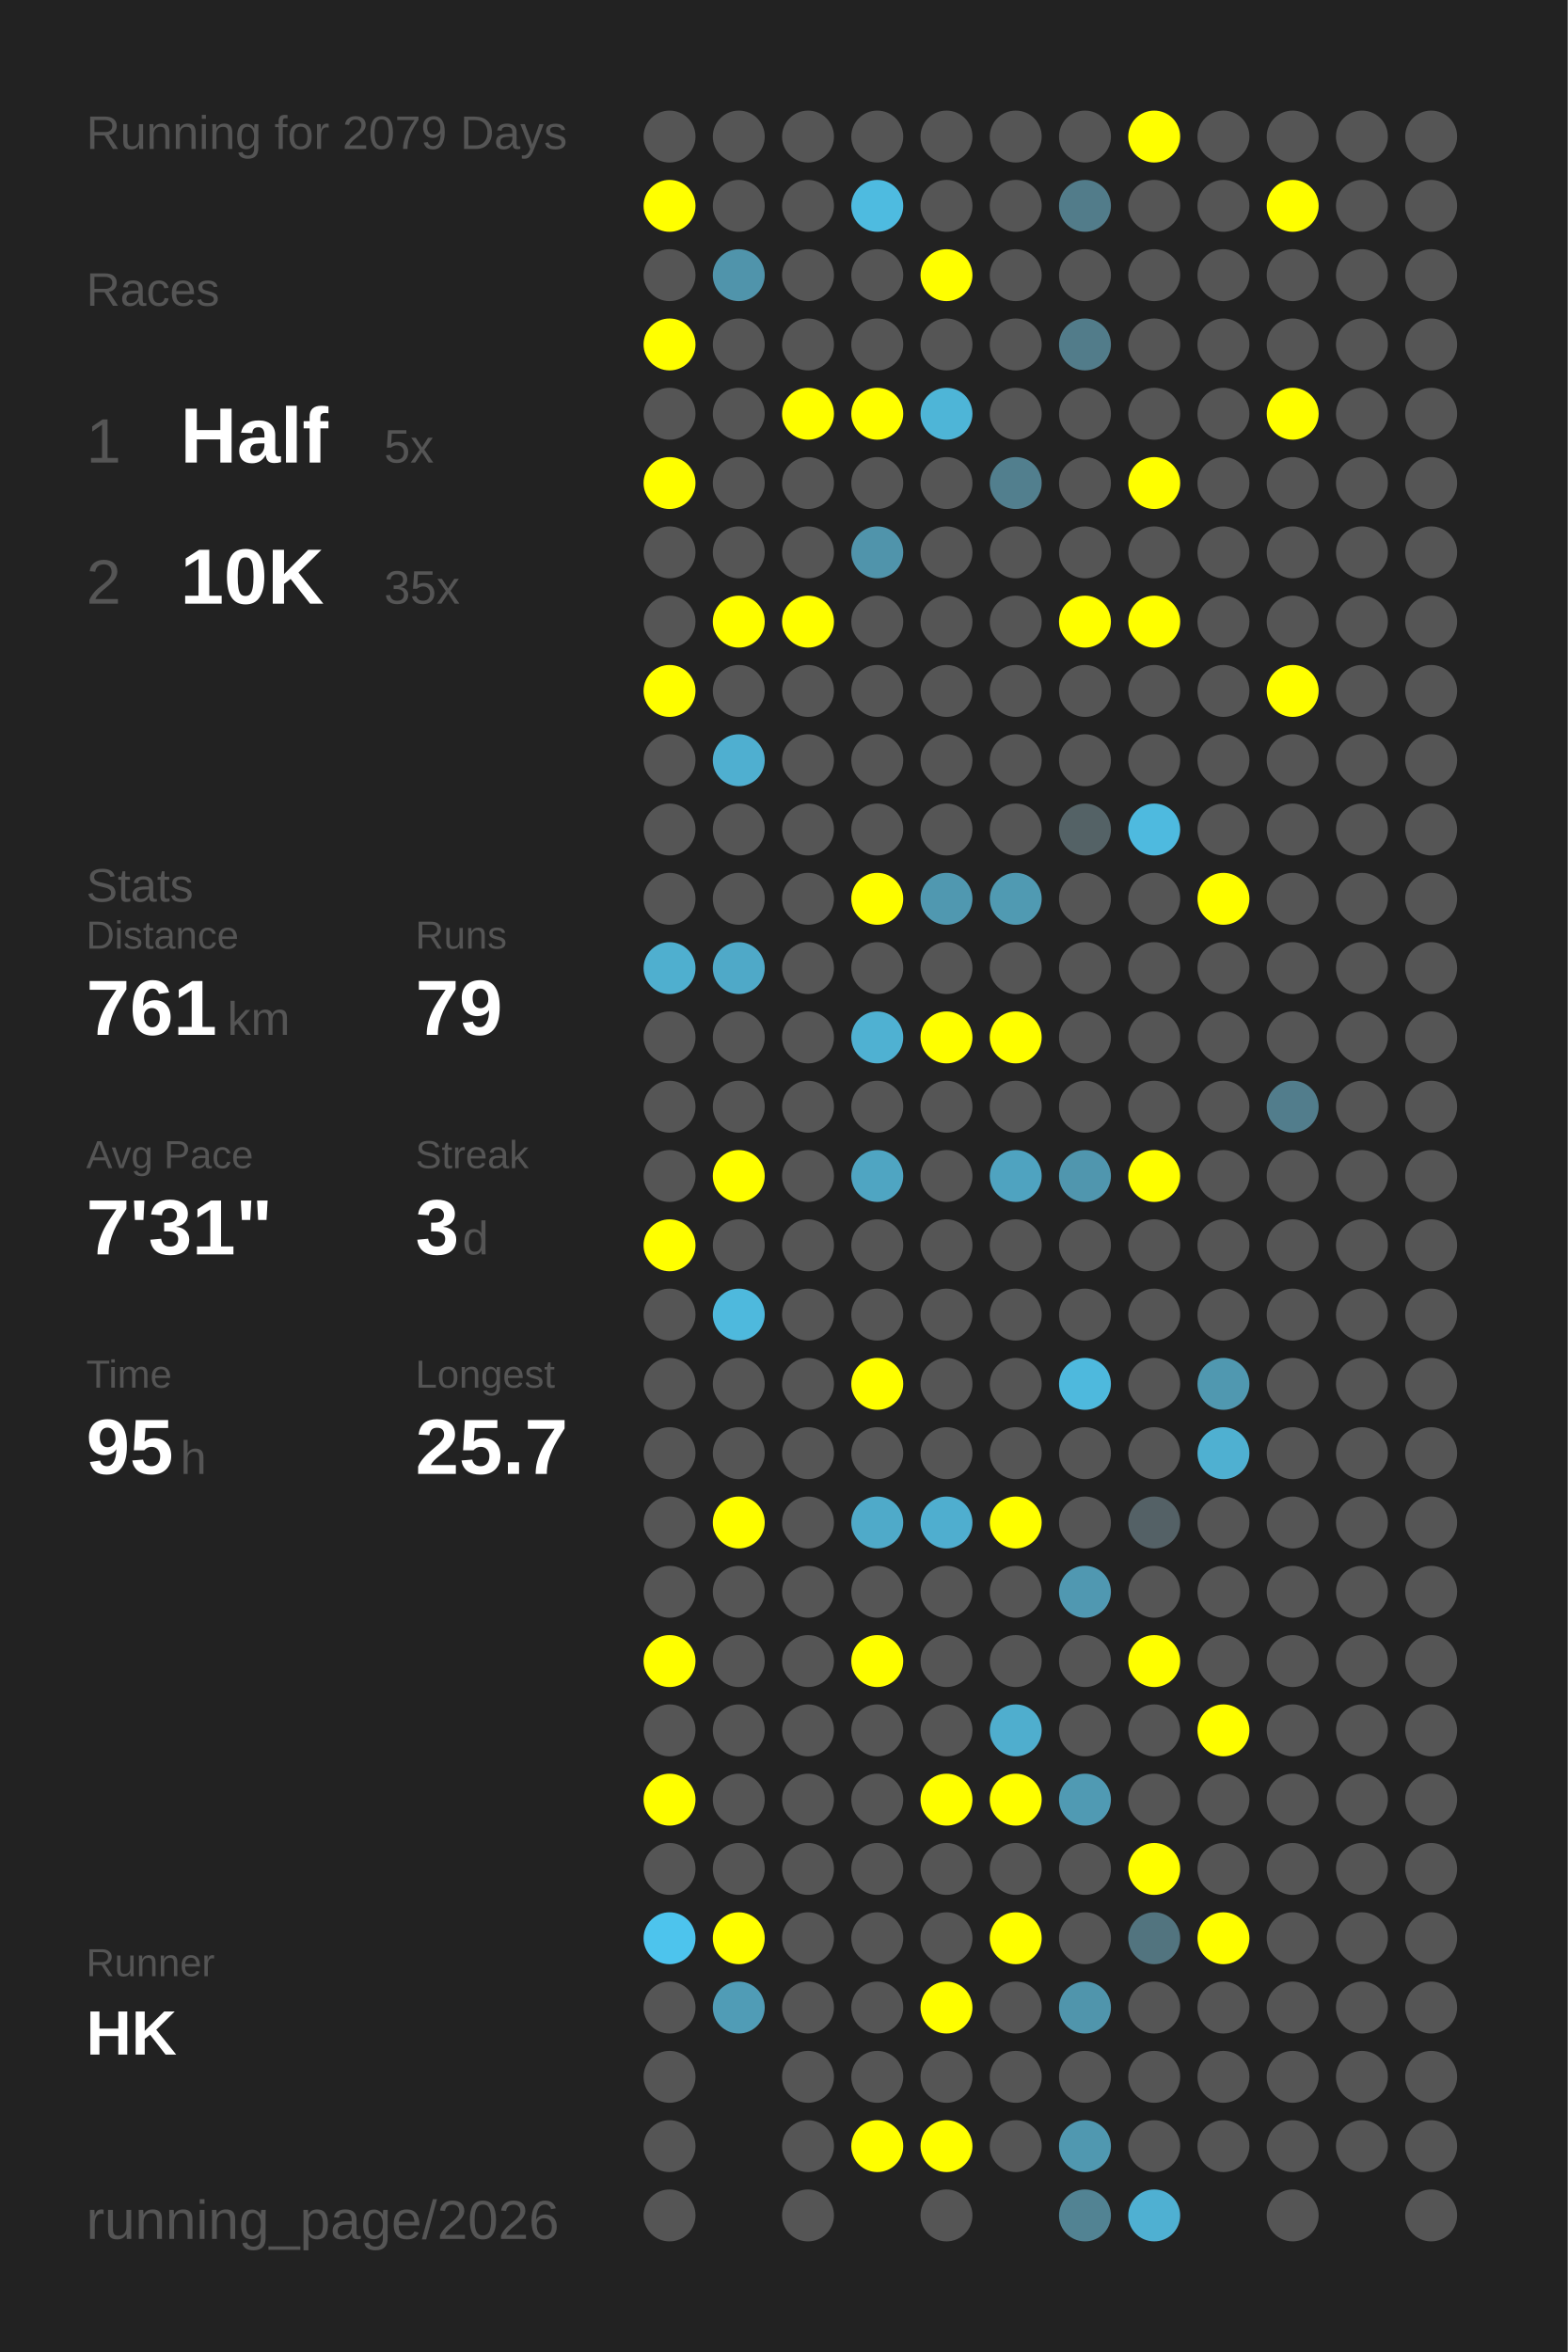
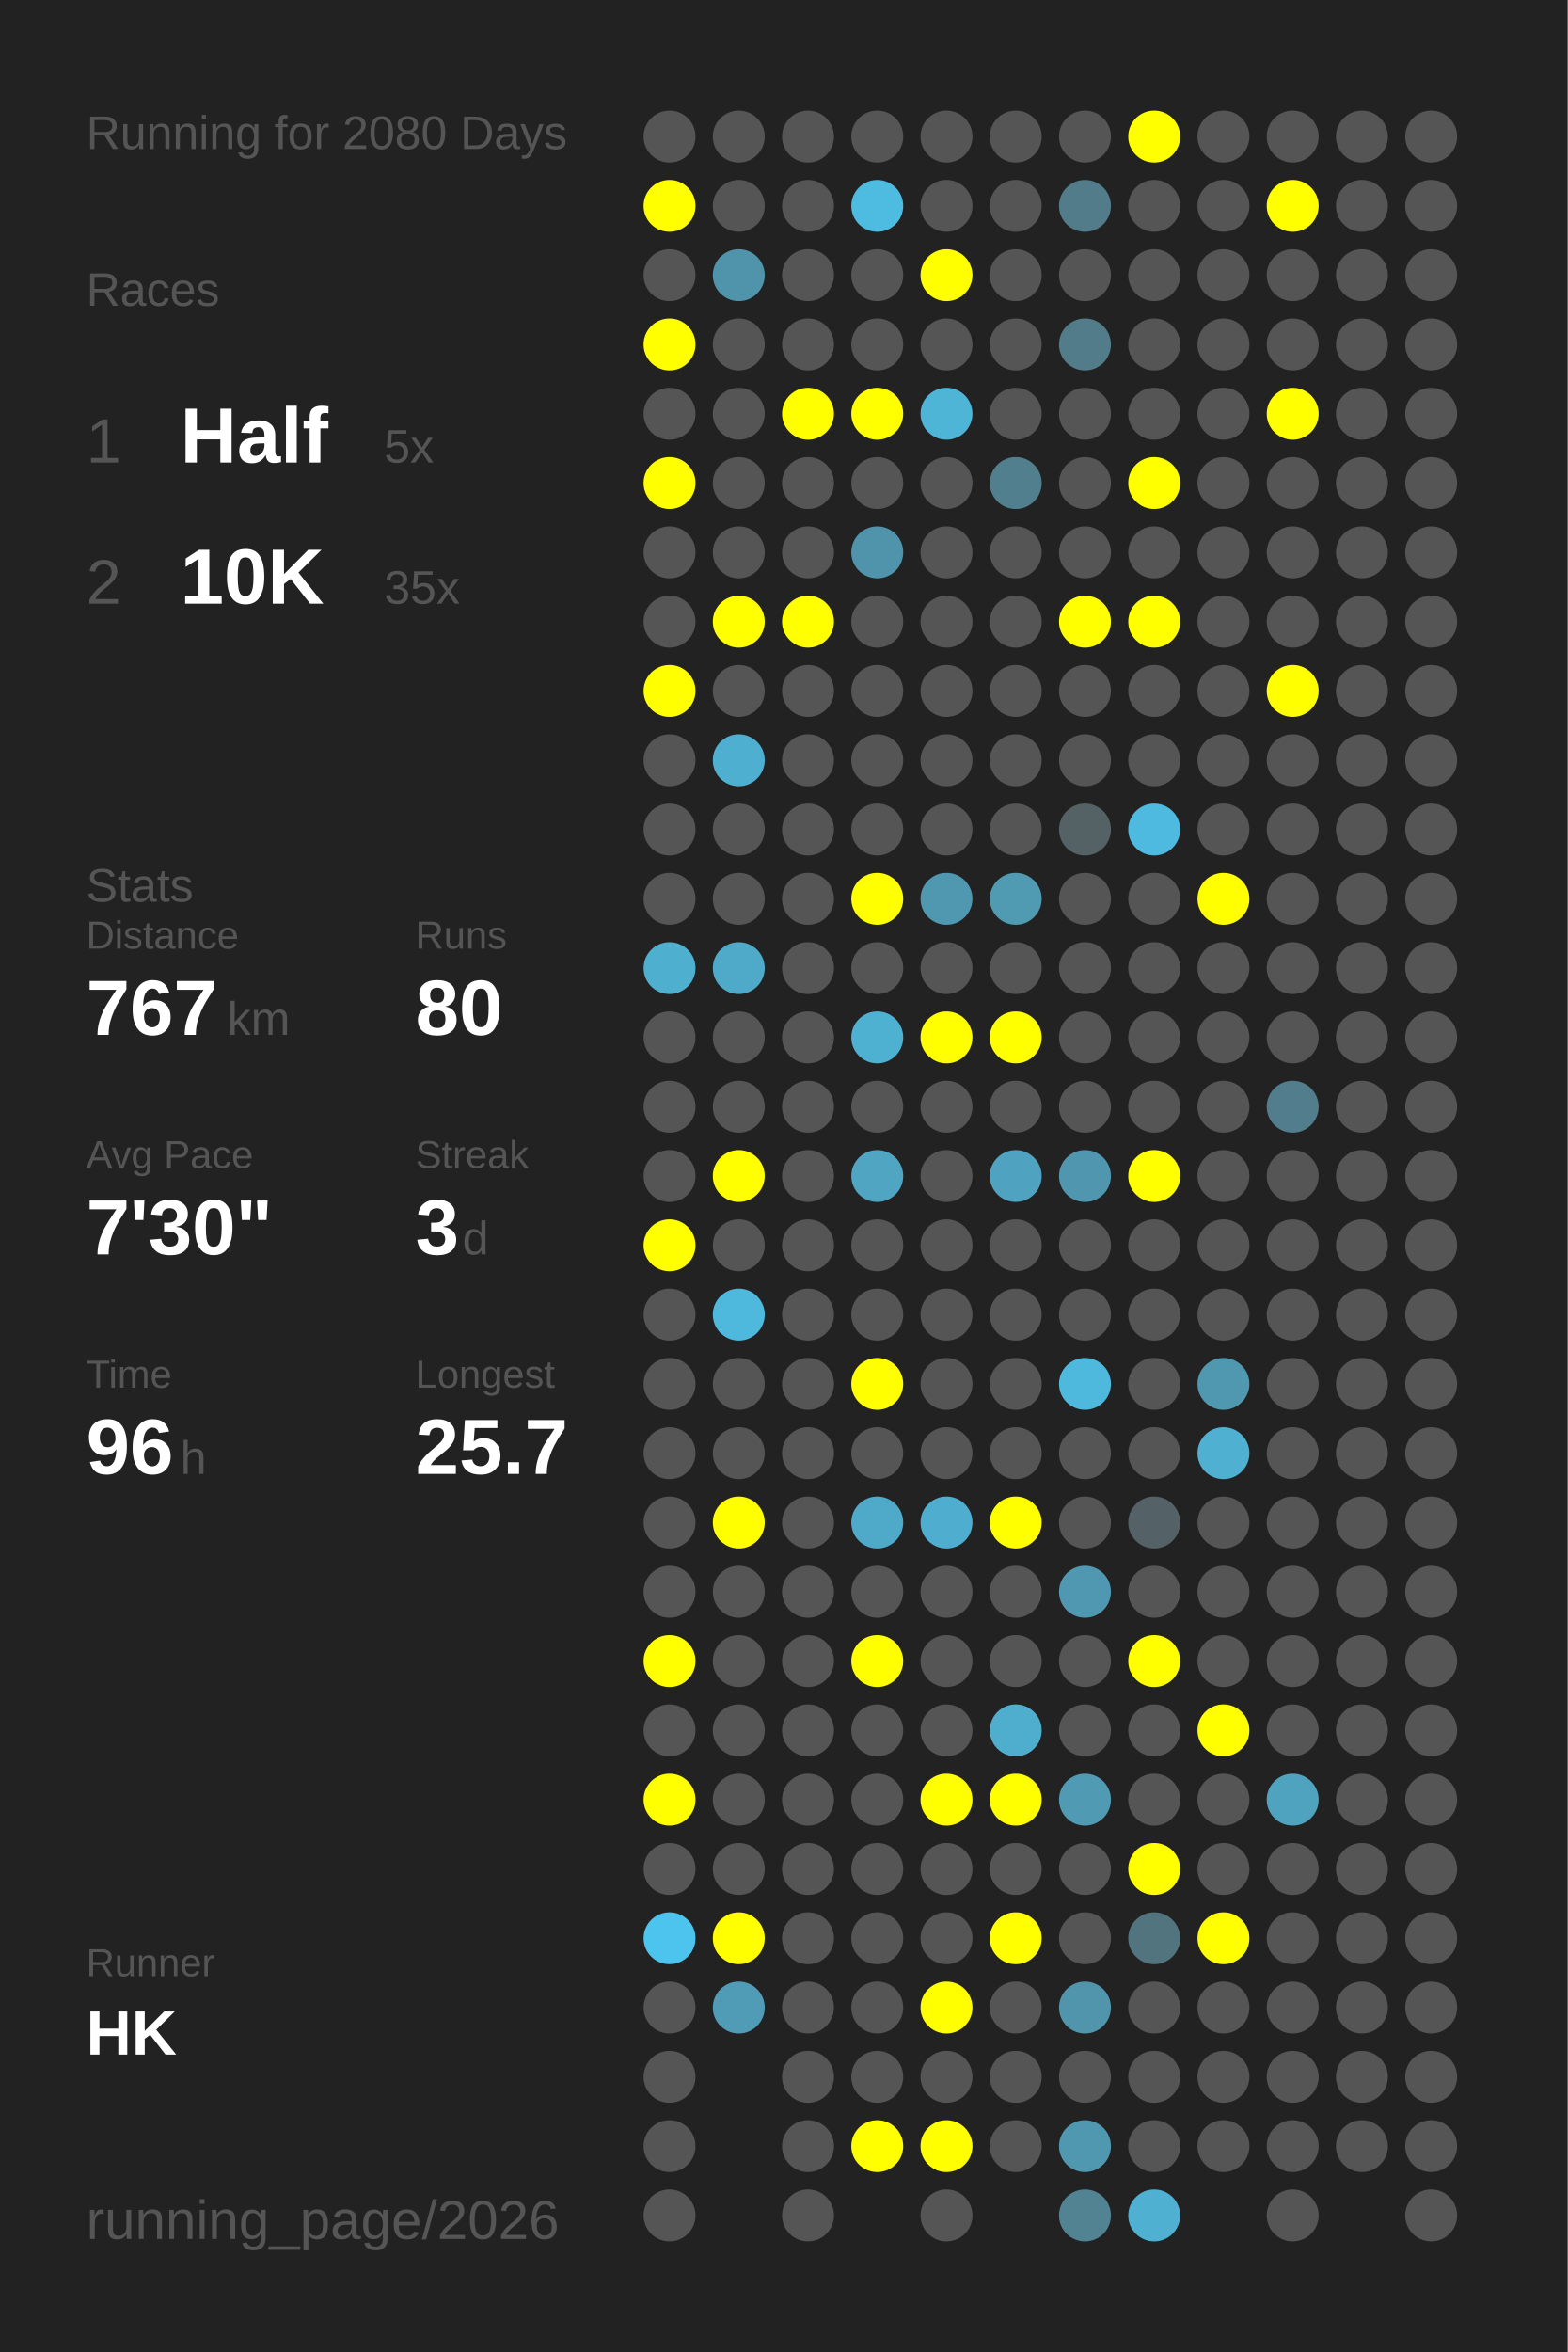
<svg xmlns="http://www.w3.org/2000/svg" baseProfile="full" height="300mm" version="1.1" viewBox="0,0,200,300" width="200mm">
  <defs />
  <rect fill="#222222" height="300" width="200" x="0" y="0" />
-   <text fill="#555555" style="font-size:6px; font-family:Arial;" x="11" y="19">Running for 2079 Days</text>
+   <text fill="#555555" style="font-size:6px; font-family:Arial;" x="11" y="19">Running for 2080 Days</text>
  <text fill="#555555" style="font-size:6px; font-family:Arial;" x="11" y="39">Races</text>
  <text fill="#555555" style="font-size:8px; font-family:Arial;" x="11" y="59">1</text>
  <text fill="#FFFFFF" style="font-size:10px; font-family:Arial; font-weight:bold;" x="23" y="59">Half</text>
  <text fill="#555555" style="font-size:6px; font-family:Arial;" x="49" y="59">5x</text>
  <text fill="#555555" style="font-size:8px; font-family:Arial;" x="11" y="77">2</text>
  <text fill="#FFFFFF" style="font-size:10px; font-family:Arial; font-weight:bold;" x="23" y="77">10K</text>
  <text fill="#555555" style="font-size:6px; font-family:Arial;" x="49" y="77">35x</text>
  <text fill="#555555" style="font-size:6px; font-family:Arial;" x="11" y="115">Stats</text>
  <text fill="#555555" style="font-size:5px; font-family:Arial;" x="11" y="121">Distance</text>
-   <text fill="#FFFFFF" style="font-size:10px; font-family:Arial; font-weight:bold;" x="11" y="132">761</text>
+   <text fill="#FFFFFF" style="font-size:10px; font-family:Arial; font-weight:bold;" x="11" y="132">767</text>
  <text fill="#555555" style="font-size:6px; font-family:Arial;" x="29" y="132">km</text>
  <text fill="#555555" style="font-size:5px; font-family:Arial;" x="53" y="121">Runs</text>
-   <text fill="#FFFFFF" style="font-size:10px; font-family:Arial; font-weight:bold;" x="53" y="132">79</text>
+   <text fill="#FFFFFF" style="font-size:10px; font-family:Arial; font-weight:bold;" x="53" y="132">80</text>
  <text fill="#555555" style="font-size:5px; font-family:Arial;" x="11" y="149">Avg Pace</text>
-   <text fill="#FFFFFF" style="font-size:10px; font-family:Arial; font-weight:bold;" x="11" y="160">7'31"</text>
+   <text fill="#FFFFFF" style="font-size:10px; font-family:Arial; font-weight:bold;" x="11" y="160">7'30"</text>
  <text fill="#555555" style="font-size:5px; font-family:Arial;" x="53" y="149">Streak</text>
  <text fill="#FFFFFF" style="font-size:10px; font-family:Arial; font-weight:bold;" x="53" y="160">3</text>
  <text fill="#555555" style="font-size:6px; font-family:Arial;" x="59" y="160">d</text>
  <text fill="#555555" style="font-size:5px; font-family:Arial;" x="11" y="177">Time</text>
-   <text fill="#FFFFFF" style="font-size:10px; font-family:Arial; font-weight:bold;" x="11" y="188">95</text>
+   <text fill="#FFFFFF" style="font-size:10px; font-family:Arial; font-weight:bold;" x="11" y="188">96</text>
  <text fill="#555555" style="font-size:6px; font-family:Arial;" x="23" y="188">h</text>
  <text fill="#555555" style="font-size:5px; font-family:Arial;" x="53" y="177">Longest</text>
  <text fill="#FFFFFF" style="font-size:10px; font-family:Arial; font-weight:bold;" x="53" y="188">25.7</text>
  <text fill="#555555" style="font-size:5px; font-family:Arial;" x="11" y="252.065">Runner</text>
  <text fill="#FFFFFF" style="font-size:8px; font-family:Arial; font-weight:bold;" x="11" y="262.065">HK</text>
  <text fill="#555555" style="font-size:7px; font-family:Arial;" x="11" y="285.581">running_page/2026</text>
  <circle cx="85.417" cy="17.419" fill="#555555" r="3.312" />
  <circle cx="85.417" cy="26.258" fill="#FFFF00" r="3.312" />
  <circle cx="85.417" cy="35.097" fill="#555555" r="3.312" />
  <circle cx="85.417" cy="43.935" fill="#FFFF00" r="3.312" />
  <circle cx="85.417" cy="52.774" fill="#555555" r="3.312" />
  <circle cx="85.417" cy="61.613" fill="#FFFF00" r="3.312" />
  <circle cx="85.417" cy="70.452" fill="#555555" r="3.312" />
  <circle cx="85.417" cy="79.29" fill="#555555" r="3.312" />
  <circle cx="85.417" cy="88.129" fill="#FFFF00" r="3.312" />
  <circle cx="85.417" cy="96.968" fill="#555555" r="3.312" />
  <circle cx="85.417" cy="105.806" fill="#555555" r="3.312" />
  <circle cx="85.417" cy="114.645" fill="#555555" r="3.312" />
  <circle cx="85.417" cy="123.484" fill="#4fafcf" r="3.312" />
  <circle cx="85.417" cy="132.323" fill="#555555" r="3.312" />
  <circle cx="85.417" cy="141.161" fill="#555555" r="3.312" />
  <circle cx="85.417" cy="150" fill="#555555" r="3.312" />
  <circle cx="85.417" cy="158.839" fill="#FFFF00" r="3.312" />
  <circle cx="85.417" cy="167.677" fill="#555555" r="3.312" />
  <circle cx="85.417" cy="176.516" fill="#555555" r="3.312" />
  <circle cx="85.417" cy="185.355" fill="#555555" r="3.312" />
  <circle cx="85.417" cy="194.194" fill="#555555" r="3.312" />
  <circle cx="85.417" cy="203.032" fill="#555555" r="3.312" />
  <circle cx="85.417" cy="211.871" fill="#FFFF00" r="3.312" />
  <circle cx="85.417" cy="220.71" fill="#555555" r="3.312" />
  <circle cx="85.417" cy="229.548" fill="#FFFF00" r="3.312" />
  <circle cx="85.417" cy="238.387" fill="#555555" r="3.312" />
  <circle cx="85.417" cy="247.226" fill="#4dc4ed" r="3.312" />
  <circle cx="85.417" cy="256.065" fill="#555555" r="3.312" />
  <circle cx="85.417" cy="264.903" fill="#555555" r="3.312" />
  <circle cx="85.417" cy="273.742" fill="#555555" r="3.312" />
  <circle cx="85.417" cy="282.581" fill="#555555" r="3.312" />
  <circle cx="94.25" cy="17.419" fill="#555555" r="3.312" />
  <circle cx="94.25" cy="26.258" fill="#555555" r="3.312" />
  <circle cx="94.25" cy="35.097" fill="#5094ab" r="3.312" />
  <circle cx="94.25" cy="43.935" fill="#555555" r="3.312" />
  <circle cx="94.25" cy="52.774" fill="#555555" r="3.312" />
  <circle cx="94.25" cy="61.613" fill="#555555" r="3.312" />
  <circle cx="94.25" cy="70.452" fill="#555555" r="3.312" />
  <circle cx="94.25" cy="79.29" fill="#FFFF00" r="3.312" />
  <circle cx="94.25" cy="88.129" fill="#555555" r="3.312" />
  <circle cx="94.25" cy="96.968" fill="#4fafd0" r="3.312" />
  <circle cx="94.25" cy="105.806" fill="#555555" r="3.312" />
  <circle cx="94.25" cy="114.645" fill="#555555" r="3.312" />
  <circle cx="94.25" cy="123.484" fill="#4fa9c8" r="3.312" />
  <circle cx="94.25" cy="132.323" fill="#555555" r="3.312" />
  <circle cx="94.25" cy="141.161" fill="#555555" r="3.312" />
  <circle cx="94.25" cy="150" fill="#FFFF00" r="3.312" />
  <circle cx="94.25" cy="158.839" fill="#555555" r="3.312" />
  <circle cx="94.25" cy="167.677" fill="#4eb9dd" r="3.312" />
  <circle cx="94.25" cy="176.516" fill="#555555" r="3.312" />
  <circle cx="94.25" cy="185.355" fill="#555555" r="3.312" />
  <circle cx="94.25" cy="194.194" fill="#FFFF00" r="3.312" />
  <circle cx="94.25" cy="203.032" fill="#555555" r="3.312" />
  <circle cx="94.25" cy="211.871" fill="#555555" r="3.312" />
  <circle cx="94.25" cy="220.71" fill="#555555" r="3.312" />
  <circle cx="94.25" cy="229.548" fill="#555555" r="3.312" />
  <circle cx="94.25" cy="238.387" fill="#555555" r="3.312" />
  <circle cx="94.25" cy="247.226" fill="#FFFF00" r="3.312" />
  <circle cx="94.25" cy="256.065" fill="#509cb6" r="3.312" />
  <circle cx="103.083" cy="17.419" fill="#555555" r="3.312" />
  <circle cx="103.083" cy="26.258" fill="#555555" r="3.312" />
  <circle cx="103.083" cy="35.097" fill="#555555" r="3.312" />
  <circle cx="103.083" cy="43.935" fill="#555555" r="3.312" />
  <circle cx="103.083" cy="52.774" fill="#FFFF00" r="3.312" />
  <circle cx="103.083" cy="61.613" fill="#555555" r="3.312" />
  <circle cx="103.083" cy="70.452" fill="#555555" r="3.312" />
  <circle cx="103.083" cy="79.29" fill="#FFFF00" r="3.312" />
  <circle cx="103.083" cy="88.129" fill="#555555" r="3.312" />
  <circle cx="103.083" cy="96.968" fill="#555555" r="3.312" />
  <circle cx="103.083" cy="105.806" fill="#555555" r="3.312" />
  <circle cx="103.083" cy="114.645" fill="#555555" r="3.312" />
  <circle cx="103.083" cy="123.484" fill="#555555" r="3.312" />
  <circle cx="103.083" cy="132.323" fill="#555555" r="3.312" />
  <circle cx="103.083" cy="141.161" fill="#555555" r="3.312" />
  <circle cx="103.083" cy="150" fill="#555555" r="3.312" />
  <circle cx="103.083" cy="158.839" fill="#555555" r="3.312" />
  <circle cx="103.083" cy="167.677" fill="#555555" r="3.312" />
  <circle cx="103.083" cy="176.516" fill="#555555" r="3.312" />
  <circle cx="103.083" cy="185.355" fill="#555555" r="3.312" />
  <circle cx="103.083" cy="194.194" fill="#555555" r="3.312" />
  <circle cx="103.083" cy="203.032" fill="#555555" r="3.312" />
  <circle cx="103.083" cy="211.871" fill="#555555" r="3.312" />
  <circle cx="103.083" cy="220.71" fill="#555555" r="3.312" />
  <circle cx="103.083" cy="229.548" fill="#555555" r="3.312" />
  <circle cx="103.083" cy="238.387" fill="#555555" r="3.312" />
  <circle cx="103.083" cy="247.226" fill="#555555" r="3.312" />
  <circle cx="103.083" cy="256.065" fill="#555555" r="3.312" />
  <circle cx="103.083" cy="264.903" fill="#555555" r="3.312" />
  <circle cx="103.083" cy="273.742" fill="#555555" r="3.312" />
  <circle cx="103.083" cy="282.581" fill="#555555" r="3.312" />
  <circle cx="111.917" cy="17.419" fill="#555555" r="3.312" />
  <circle cx="111.917" cy="26.258" fill="#4ebbe0" r="3.312" />
  <circle cx="111.917" cy="35.097" fill="#555555" r="3.312" />
  <circle cx="111.917" cy="43.935" fill="#555555" r="3.312" />
  <circle cx="111.917" cy="52.774" fill="#FFFF00" r="3.312" />
  <circle cx="111.917" cy="61.613" fill="#555555" r="3.312" />
  <circle cx="111.917" cy="70.452" fill="#5094ab" r="3.312" />
  <circle cx="111.917" cy="79.29" fill="#555555" r="3.312" />
  <circle cx="111.917" cy="88.129" fill="#555555" r="3.312" />
  <circle cx="111.917" cy="96.968" fill="#555555" r="3.312" />
  <circle cx="111.917" cy="105.806" fill="#555555" r="3.312" />
  <circle cx="111.917" cy="114.645" fill="#FFFF00" r="3.312" />
  <circle cx="111.917" cy="123.484" fill="#555555" r="3.312" />
  <circle cx="111.917" cy="132.323" fill="#4fb1d2" r="3.312" />
  <circle cx="111.917" cy="141.161" fill="#555555" r="3.312" />
  <circle cx="111.917" cy="150" fill="#4fa5c2" r="3.312" />
  <circle cx="111.917" cy="158.839" fill="#555555" r="3.312" />
  <circle cx="111.917" cy="167.677" fill="#555555" r="3.312" />
  <circle cx="111.917" cy="176.516" fill="#FFFF00" r="3.312" />
  <circle cx="111.917" cy="185.355" fill="#555555" r="3.312" />
  <circle cx="111.917" cy="194.194" fill="#4faac9" r="3.312" />
  <circle cx="111.917" cy="203.032" fill="#555555" r="3.312" />
  <circle cx="111.917" cy="211.871" fill="#FFFF00" r="3.312" />
  <circle cx="111.917" cy="220.71" fill="#555555" r="3.312" />
  <circle cx="111.917" cy="229.548" fill="#555555" r="3.312" />
  <circle cx="111.917" cy="238.387" fill="#555555" r="3.312" />
  <circle cx="111.917" cy="247.226" fill="#555555" r="3.312" />
  <circle cx="111.917" cy="256.065" fill="#555555" r="3.312" />
  <circle cx="111.917" cy="264.903" fill="#555555" r="3.312" />
  <circle cx="111.917" cy="273.742" fill="#FFFF00" r="3.312" />
  <circle cx="120.75" cy="17.419" fill="#555555" r="3.312" />
  <circle cx="120.75" cy="26.258" fill="#555555" r="3.312" />
  <circle cx="120.75" cy="35.097" fill="#FFFF00" r="3.312" />
  <circle cx="120.75" cy="43.935" fill="#555555" r="3.312" />
  <circle cx="120.75" cy="52.774" fill="#4eb5d7" r="3.312" />
  <circle cx="120.75" cy="61.613" fill="#555555" r="3.312" />
  <circle cx="120.75" cy="70.452" fill="#555555" r="3.312" />
  <circle cx="120.75" cy="79.29" fill="#555555" r="3.312" />
  <circle cx="120.75" cy="88.129" fill="#555555" r="3.312" />
  <circle cx="120.75" cy="96.968" fill="#555555" r="3.312" />
  <circle cx="120.75" cy="105.806" fill="#555555" r="3.312" />
  <circle cx="120.75" cy="114.645" fill="#5098b0" r="3.312" />
  <circle cx="120.75" cy="123.484" fill="#555555" r="3.312" />
  <circle cx="120.75" cy="132.323" fill="#FFFF00" r="3.312" />
  <circle cx="120.75" cy="141.161" fill="#555555" r="3.312" />
  <circle cx="120.75" cy="150" fill="#555555" r="3.312" />
  <circle cx="120.75" cy="158.839" fill="#555555" r="3.312" />
  <circle cx="120.75" cy="167.677" fill="#555555" r="3.312" />
  <circle cx="120.75" cy="176.516" fill="#555555" r="3.312" />
  <circle cx="120.75" cy="185.355" fill="#555555" r="3.312" />
  <circle cx="120.75" cy="194.194" fill="#4faecf" r="3.312" />
  <circle cx="120.75" cy="203.032" fill="#555555" r="3.312" />
  <circle cx="120.75" cy="211.871" fill="#555555" r="3.312" />
  <circle cx="120.75" cy="220.71" fill="#555555" r="3.312" />
  <circle cx="120.75" cy="229.548" fill="#FFFF00" r="3.312" />
  <circle cx="120.75" cy="238.387" fill="#555555" r="3.312" />
  <circle cx="120.75" cy="247.226" fill="#555555" r="3.312" />
  <circle cx="120.75" cy="256.065" fill="#FFFF00" r="3.312" />
  <circle cx="120.75" cy="264.903" fill="#555555" r="3.312" />
  <circle cx="120.75" cy="273.742" fill="#FFFF00" r="3.312" />
  <circle cx="120.75" cy="282.581" fill="#555555" r="3.312" />
  <circle cx="129.583" cy="17.419" fill="#555555" r="3.312" />
  <circle cx="129.583" cy="26.258" fill="#555555" r="3.312" />
  <circle cx="129.583" cy="35.097" fill="#555555" r="3.312" />
  <circle cx="129.583" cy="43.935" fill="#555555" r="3.312" />
  <circle cx="129.583" cy="52.774" fill="#555555" r="3.312" />
  <circle cx="129.583" cy="61.613" fill="#527f8e" r="3.312" />
  <circle cx="129.583" cy="70.452" fill="#555555" r="3.312" />
  <circle cx="129.583" cy="79.29" fill="#555555" r="3.312" />
  <circle cx="129.583" cy="88.129" fill="#555555" r="3.312" />
  <circle cx="129.583" cy="96.968" fill="#555555" r="3.312" />
  <circle cx="129.583" cy="105.806" fill="#555555" r="3.312" />
  <circle cx="129.583" cy="114.645" fill="#509ab2" r="3.312" />
  <circle cx="129.583" cy="123.484" fill="#555555" r="3.312" />
  <circle cx="129.583" cy="132.323" fill="#FFFF00" r="3.312" />
  <circle cx="129.583" cy="141.161" fill="#555555" r="3.312" />
  <circle cx="129.583" cy="150" fill="#4fa3c0" r="3.312" />
  <circle cx="129.583" cy="158.839" fill="#555555" r="3.312" />
  <circle cx="129.583" cy="167.677" fill="#555555" r="3.312" />
  <circle cx="129.583" cy="176.516" fill="#555555" r="3.312" />
  <circle cx="129.583" cy="185.355" fill="#555555" r="3.312" />
  <circle cx="129.583" cy="194.194" fill="#FFFF00" r="3.312" />
  <circle cx="129.583" cy="203.032" fill="#555555" r="3.312" />
  <circle cx="129.583" cy="211.871" fill="#555555" r="3.312" />
  <circle cx="129.583" cy="220.71" fill="#4faece" r="3.312" />
  <circle cx="129.583" cy="229.548" fill="#FFFF00" r="3.312" />
  <circle cx="129.583" cy="238.387" fill="#555555" r="3.312" />
  <circle cx="129.583" cy="247.226" fill="#FFFF00" r="3.312" />
  <circle cx="129.583" cy="256.065" fill="#555555" r="3.312" />
  <circle cx="129.583" cy="264.903" fill="#555555" r="3.312" />
  <circle cx="129.583" cy="273.742" fill="#555555" r="3.312" />
  <circle cx="138.417" cy="17.419" fill="#555555" r="3.312" />
  <circle cx="138.417" cy="26.258" fill="#527c8a" r="3.312" />
  <circle cx="138.417" cy="35.097" fill="#555555" r="3.312" />
  <circle cx="138.417" cy="43.935" fill="#527c8a" r="3.312" />
  <circle cx="138.417" cy="52.774" fill="#555555" r="3.312" />
  <circle cx="138.417" cy="61.613" fill="#555555" r="3.312" />
  <circle cx="138.417" cy="70.452" fill="#555555" r="3.312" />
  <circle cx="138.417" cy="79.29" fill="#FFFF00" r="3.312" />
  <circle cx="138.417" cy="88.129" fill="#555555" r="3.312" />
  <circle cx="138.417" cy="96.968" fill="#555555" r="3.312" />
  <circle cx="138.417" cy="105.806" fill="#546266" r="3.312" />
  <circle cx="138.417" cy="114.645" fill="#555555" r="3.312" />
  <circle cx="138.417" cy="123.484" fill="#555555" r="3.312" />
  <circle cx="138.417" cy="132.323" fill="#555555" r="3.312" />
  <circle cx="138.417" cy="141.161" fill="#555555" r="3.312" />
  <circle cx="138.417" cy="150" fill="#5096ae" r="3.312" />
  <circle cx="138.417" cy="158.839" fill="#555555" r="3.312" />
  <circle cx="138.417" cy="167.677" fill="#555555" r="3.312" />
  <circle cx="138.417" cy="176.516" fill="#4eb9dd" r="3.312" />
  <circle cx="138.417" cy="185.355" fill="#555555" r="3.312" />
  <circle cx="138.417" cy="194.194" fill="#555555" r="3.312" />
  <circle cx="138.417" cy="203.032" fill="#5098b1" r="3.312" />
  <circle cx="138.417" cy="211.871" fill="#555555" r="3.312" />
  <circle cx="138.417" cy="220.71" fill="#555555" r="3.312" />
  <circle cx="138.417" cy="229.548" fill="#509ab3" r="3.312" />
  <circle cx="138.417" cy="238.387" fill="#555555" r="3.312" />
  <circle cx="138.417" cy="247.226" fill="#555555" r="3.312" />
  <circle cx="138.417" cy="256.065" fill="#5095ac" r="3.312" />
  <circle cx="138.417" cy="264.903" fill="#555555" r="3.312" />
  <circle cx="138.417" cy="273.742" fill="#5098b0" r="3.312" />
  <circle cx="138.417" cy="282.581" fill="#528393" r="3.312" />
  <circle cx="147.25" cy="17.419" fill="#FFFF00" r="3.312" />
  <circle cx="147.25" cy="26.258" fill="#555555" r="3.312" />
  <circle cx="147.25" cy="35.097" fill="#555555" r="3.312" />
  <circle cx="147.25" cy="43.935" fill="#555555" r="3.312" />
  <circle cx="147.25" cy="52.774" fill="#555555" r="3.312" />
  <circle cx="147.25" cy="61.613" fill="#FFFF00" r="3.312" />
  <circle cx="147.25" cy="70.452" fill="#555555" r="3.312" />
  <circle cx="147.25" cy="79.29" fill="#FFFF00" r="3.312" />
  <circle cx="147.25" cy="88.129" fill="#555555" r="3.312" />
  <circle cx="147.25" cy="96.968" fill="#555555" r="3.312" />
  <circle cx="147.25" cy="105.806" fill="#4ebadf" r="3.312" />
  <circle cx="147.25" cy="114.645" fill="#555555" r="3.312" />
  <circle cx="147.25" cy="123.484" fill="#555555" r="3.312" />
  <circle cx="147.25" cy="132.323" fill="#555555" r="3.312" />
  <circle cx="147.25" cy="141.161" fill="#555555" r="3.312" />
  <circle cx="147.25" cy="150" fill="#FFFF00" r="3.312" />
  <circle cx="147.25" cy="158.839" fill="#555555" r="3.312" />
  <circle cx="147.25" cy="167.677" fill="#555555" r="3.312" />
  <circle cx="147.25" cy="176.516" fill="#555555" r="3.312" />
  <circle cx="147.25" cy="185.355" fill="#555555" r="3.312" />
  <circle cx="147.25" cy="194.194" fill="#546166" r="3.312" />
  <circle cx="147.25" cy="203.032" fill="#555555" r="3.312" />
  <circle cx="147.25" cy="211.871" fill="#FFFF00" r="3.312" />
  <circle cx="147.25" cy="220.71" fill="#555555" r="3.312" />
  <circle cx="147.25" cy="229.548" fill="#555555" r="3.312" />
  <circle cx="147.25" cy="238.387" fill="#FFFF00" r="3.312" />
  <circle cx="147.25" cy="247.226" fill="#52747f" r="3.312" />
  <circle cx="147.25" cy="256.065" fill="#555555" r="3.312" />
  <circle cx="147.25" cy="264.903" fill="#555555" r="3.312" />
  <circle cx="147.25" cy="273.742" fill="#555555" r="3.312" />
  <circle cx="147.25" cy="282.581" fill="#4fb0d2" r="3.312" />
  <circle cx="156.083" cy="17.419" fill="#555555" r="3.312" />
  <circle cx="156.083" cy="26.258" fill="#555555" r="3.312" />
  <circle cx="156.083" cy="35.097" fill="#555555" r="3.312" />
  <circle cx="156.083" cy="43.935" fill="#555555" r="3.312" />
  <circle cx="156.083" cy="52.774" fill="#555555" r="3.312" />
  <circle cx="156.083" cy="61.613" fill="#555555" r="3.312" />
  <circle cx="156.083" cy="70.452" fill="#555555" r="3.312" />
  <circle cx="156.083" cy="79.29" fill="#555555" r="3.312" />
  <circle cx="156.083" cy="88.129" fill="#555555" r="3.312" />
  <circle cx="156.083" cy="96.968" fill="#555555" r="3.312" />
  <circle cx="156.083" cy="105.806" fill="#555555" r="3.312" />
  <circle cx="156.083" cy="114.645" fill="#FFFF00" r="3.312" />
  <circle cx="156.083" cy="123.484" fill="#555555" r="3.312" />
  <circle cx="156.083" cy="132.323" fill="#555555" r="3.312" />
  <circle cx="156.083" cy="141.161" fill="#555555" r="3.312" />
  <circle cx="156.083" cy="150" fill="#555555" r="3.312" />
  <circle cx="156.083" cy="158.839" fill="#555555" r="3.312" />
  <circle cx="156.083" cy="167.677" fill="#555555" r="3.312" />
  <circle cx="156.083" cy="176.516" fill="#5098b0" r="3.312" />
  <circle cx="156.083" cy="185.355" fill="#4fb0d1" r="3.312" />
  <circle cx="156.083" cy="194.194" fill="#555555" r="3.312" />
  <circle cx="156.083" cy="203.032" fill="#555555" r="3.312" />
  <circle cx="156.083" cy="211.871" fill="#555555" r="3.312" />
  <circle cx="156.083" cy="220.71" fill="#FFFF00" r="3.312" />
  <circle cx="156.083" cy="229.548" fill="#555555" r="3.312" />
  <circle cx="156.083" cy="238.387" fill="#555555" r="3.312" />
  <circle cx="156.083" cy="247.226" fill="#FFFF00" r="3.312" />
  <circle cx="156.083" cy="256.065" fill="#555555" r="3.312" />
  <circle cx="156.083" cy="264.903" fill="#555555" r="3.312" />
  <circle cx="156.083" cy="273.742" fill="#555555" r="3.312" />
  <circle cx="164.917" cy="17.419" fill="#555555" r="3.312" />
  <circle cx="164.917" cy="26.258" fill="#FFFF00" r="3.312" />
  <circle cx="164.917" cy="35.097" fill="#555555" r="3.312" />
  <circle cx="164.917" cy="43.935" fill="#555555" r="3.312" />
  <circle cx="164.917" cy="52.774" fill="#FFFF00" r="3.312" />
  <circle cx="164.917" cy="61.613" fill="#555555" r="3.312" />
  <circle cx="164.917" cy="70.452" fill="#555555" r="3.312" />
  <circle cx="164.917" cy="79.29" fill="#555555" r="3.312" />
  <circle cx="164.917" cy="88.129" fill="#FFFF00" r="3.312" />
  <circle cx="164.917" cy="96.968" fill="#555555" r="3.312" />
  <circle cx="164.917" cy="105.806" fill="#555555" r="3.312" />
  <circle cx="164.917" cy="114.645" fill="#555555" r="3.312" />
  <circle cx="164.917" cy="123.484" fill="#555555" r="3.312" />
  <circle cx="164.917" cy="132.323" fill="#555555" r="3.312" />
  <circle cx="164.917" cy="141.161" fill="#527d8c" r="3.312" />
  <circle cx="164.917" cy="150" fill="#555555" r="3.312" />
  <circle cx="164.917" cy="158.839" fill="#555555" r="3.312" />
  <circle cx="164.917" cy="167.677" fill="#555555" r="3.312" />
  <circle cx="164.917" cy="176.516" fill="#555555" r="3.312" />
  <circle cx="164.917" cy="185.355" fill="#555555" r="3.312" />
  <circle cx="164.917" cy="194.194" fill="#555555" r="3.312" />
  <circle cx="164.917" cy="203.032" fill="#555555" r="3.312" />
  <circle cx="164.917" cy="211.871" fill="#555555" r="3.312" />
  <circle cx="164.917" cy="220.71" fill="#555555" r="3.312" />
-   <circle cx="164.917" cy="229.548" fill="#555555" r="3.312" />
+   <circle cx="164.917" cy="229.548" fill="#4fa3bf" r="3.312" />
  <circle cx="164.917" cy="238.387" fill="#555555" r="3.312" />
  <circle cx="164.917" cy="247.226" fill="#555555" r="3.312" />
  <circle cx="164.917" cy="256.065" fill="#555555" r="3.312" />
  <circle cx="164.917" cy="264.903" fill="#555555" r="3.312" />
  <circle cx="164.917" cy="273.742" fill="#555555" r="3.312" />
  <circle cx="164.917" cy="282.581" fill="#555555" r="3.312" />
  <circle cx="173.75" cy="17.419" fill="#555555" r="3.312" />
  <circle cx="173.75" cy="26.258" fill="#555555" r="3.312" />
  <circle cx="173.75" cy="35.097" fill="#555555" r="3.312" />
  <circle cx="173.75" cy="43.935" fill="#555555" r="3.312" />
  <circle cx="173.75" cy="52.774" fill="#555555" r="3.312" />
  <circle cx="173.75" cy="61.613" fill="#555555" r="3.312" />
  <circle cx="173.75" cy="70.452" fill="#555555" r="3.312" />
  <circle cx="173.75" cy="79.29" fill="#555555" r="3.312" />
  <circle cx="173.75" cy="88.129" fill="#555555" r="3.312" />
  <circle cx="173.75" cy="96.968" fill="#555555" r="3.312" />
  <circle cx="173.75" cy="105.806" fill="#555555" r="3.312" />
  <circle cx="173.75" cy="114.645" fill="#555555" r="3.312" />
  <circle cx="173.75" cy="123.484" fill="#555555" r="3.312" />
  <circle cx="173.75" cy="132.323" fill="#555555" r="3.312" />
  <circle cx="173.75" cy="141.161" fill="#555555" r="3.312" />
  <circle cx="173.75" cy="150" fill="#555555" r="3.312" />
  <circle cx="173.75" cy="158.839" fill="#555555" r="3.312" />
  <circle cx="173.75" cy="167.677" fill="#555555" r="3.312" />
  <circle cx="173.75" cy="176.516" fill="#555555" r="3.312" />
  <circle cx="173.75" cy="185.355" fill="#555555" r="3.312" />
  <circle cx="173.75" cy="194.194" fill="#555555" r="3.312" />
  <circle cx="173.75" cy="203.032" fill="#555555" r="3.312" />
  <circle cx="173.75" cy="211.871" fill="#555555" r="3.312" />
  <circle cx="173.75" cy="220.71" fill="#555555" r="3.312" />
  <circle cx="173.75" cy="229.548" fill="#555555" r="3.312" />
  <circle cx="173.75" cy="238.387" fill="#555555" r="3.312" />
  <circle cx="173.75" cy="247.226" fill="#555555" r="3.312" />
  <circle cx="173.75" cy="256.065" fill="#555555" r="3.312" />
  <circle cx="173.75" cy="264.903" fill="#555555" r="3.312" />
  <circle cx="173.75" cy="273.742" fill="#555555" r="3.312" />
  <circle cx="182.583" cy="17.419" fill="#555555" r="3.312" />
  <circle cx="182.583" cy="26.258" fill="#555555" r="3.312" />
  <circle cx="182.583" cy="35.097" fill="#555555" r="3.312" />
  <circle cx="182.583" cy="43.935" fill="#555555" r="3.312" />
  <circle cx="182.583" cy="52.774" fill="#555555" r="3.312" />
  <circle cx="182.583" cy="61.613" fill="#555555" r="3.312" />
  <circle cx="182.583" cy="70.452" fill="#555555" r="3.312" />
  <circle cx="182.583" cy="79.29" fill="#555555" r="3.312" />
  <circle cx="182.583" cy="88.129" fill="#555555" r="3.312" />
  <circle cx="182.583" cy="96.968" fill="#555555" r="3.312" />
  <circle cx="182.583" cy="105.806" fill="#555555" r="3.312" />
  <circle cx="182.583" cy="114.645" fill="#555555" r="3.312" />
  <circle cx="182.583" cy="123.484" fill="#555555" r="3.312" />
  <circle cx="182.583" cy="132.323" fill="#555555" r="3.312" />
  <circle cx="182.583" cy="141.161" fill="#555555" r="3.312" />
  <circle cx="182.583" cy="150" fill="#555555" r="3.312" />
  <circle cx="182.583" cy="158.839" fill="#555555" r="3.312" />
  <circle cx="182.583" cy="167.677" fill="#555555" r="3.312" />
  <circle cx="182.583" cy="176.516" fill="#555555" r="3.312" />
  <circle cx="182.583" cy="185.355" fill="#555555" r="3.312" />
  <circle cx="182.583" cy="194.194" fill="#555555" r="3.312" />
  <circle cx="182.583" cy="203.032" fill="#555555" r="3.312" />
  <circle cx="182.583" cy="211.871" fill="#555555" r="3.312" />
  <circle cx="182.583" cy="220.71" fill="#555555" r="3.312" />
  <circle cx="182.583" cy="229.548" fill="#555555" r="3.312" />
  <circle cx="182.583" cy="238.387" fill="#555555" r="3.312" />
  <circle cx="182.583" cy="247.226" fill="#555555" r="3.312" />
  <circle cx="182.583" cy="256.065" fill="#555555" r="3.312" />
  <circle cx="182.583" cy="264.903" fill="#555555" r="3.312" />
  <circle cx="182.583" cy="273.742" fill="#555555" r="3.312" />
  <circle cx="182.583" cy="282.581" fill="#555555" r="3.312" />
</svg>
